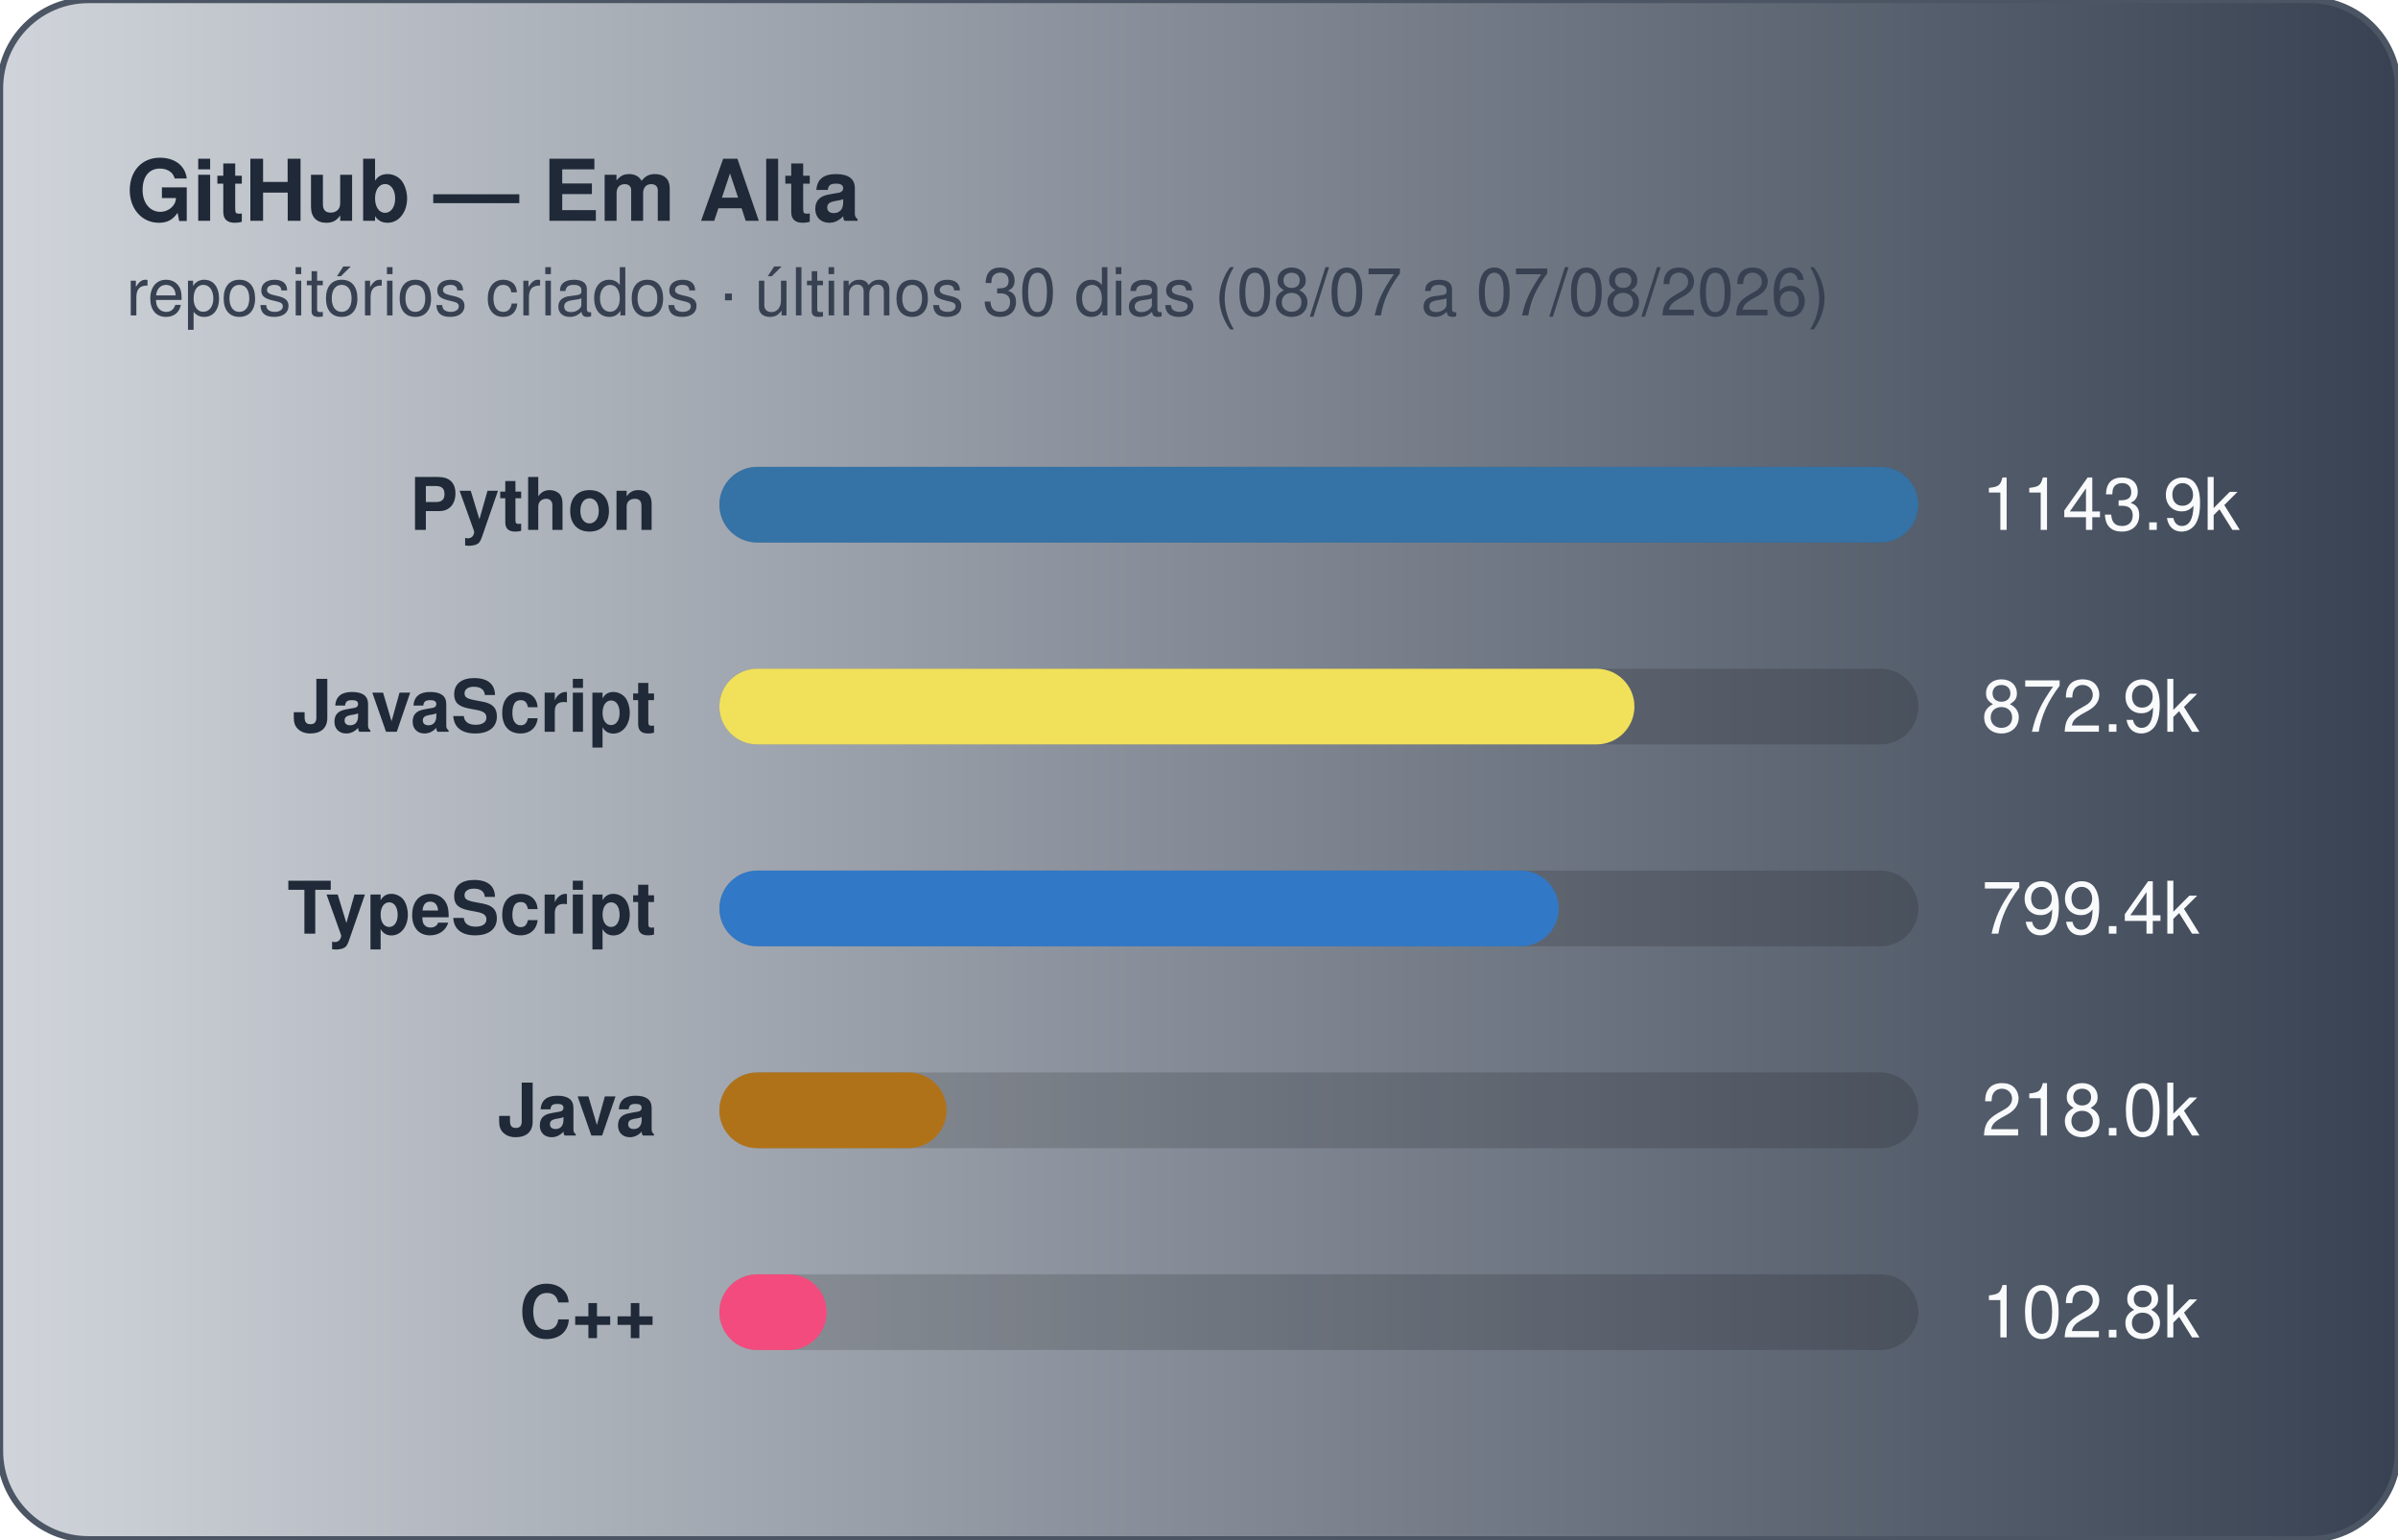
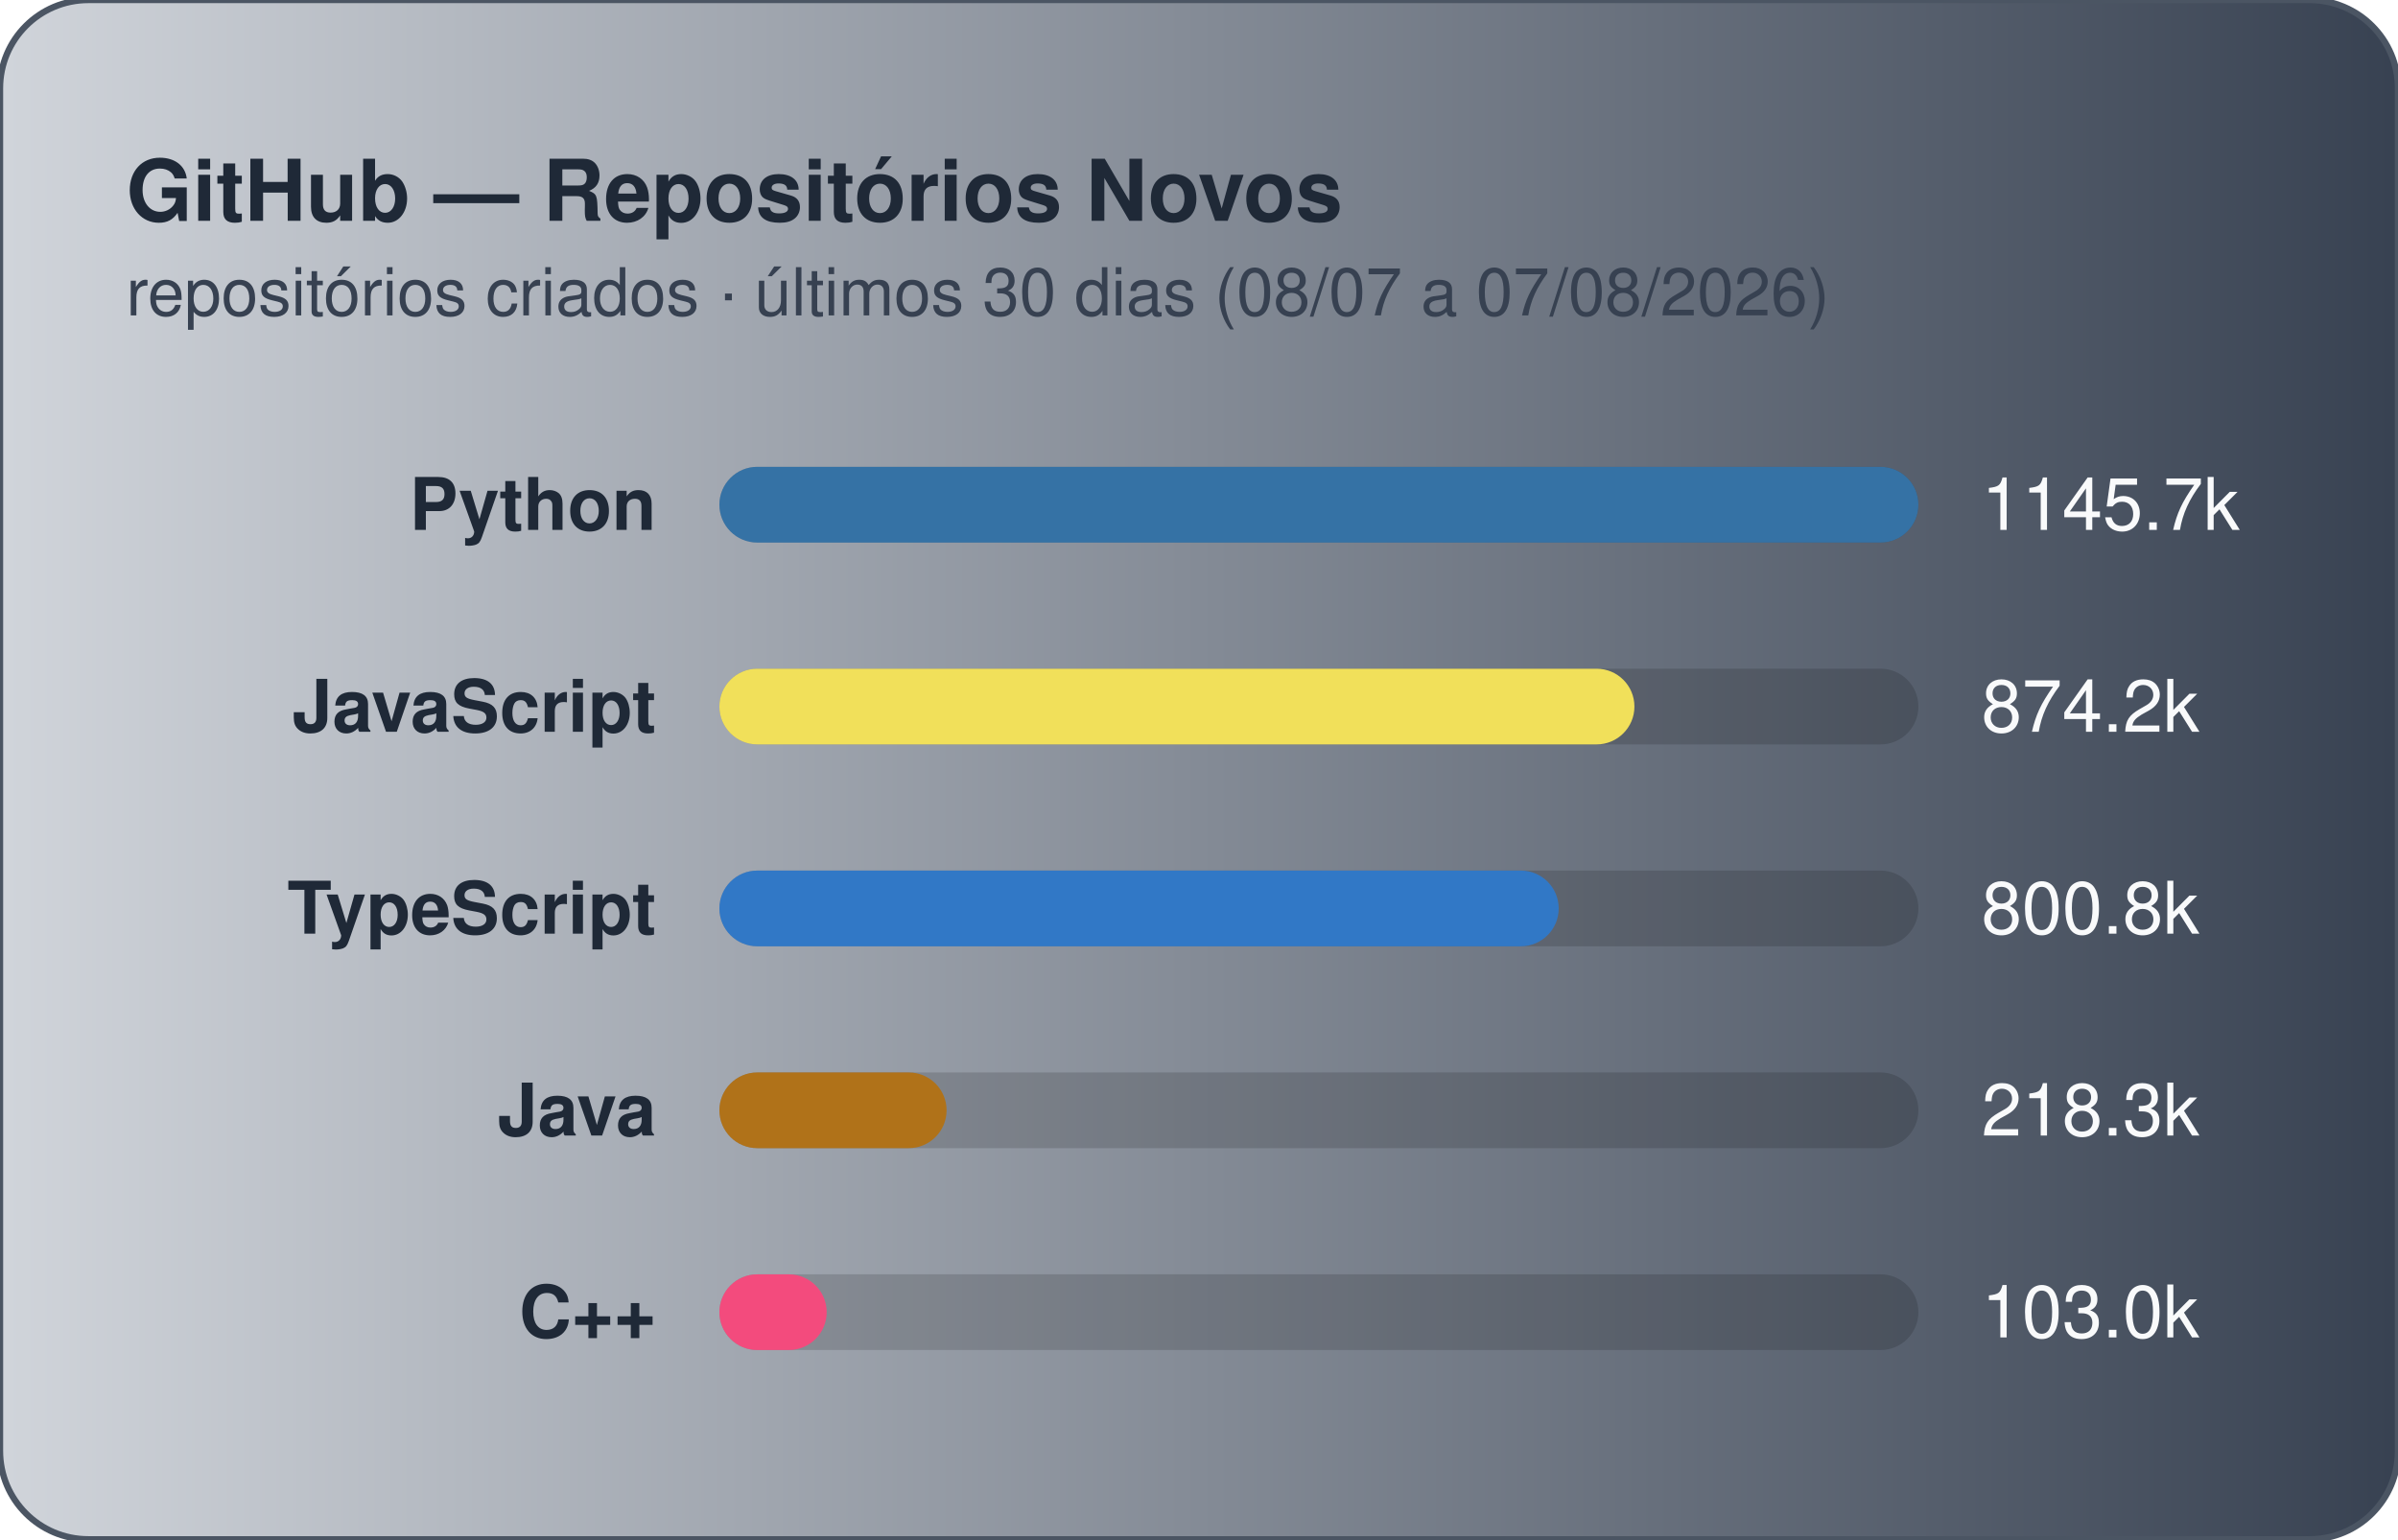
- <svg xmlns="http://www.w3.org/2000/svg" width="380" height="244" viewBox="0 0 380 244" role="img" aria-label="GitHub — Em Alta (repositórios criados)">
+ <svg xmlns="http://www.w3.org/2000/svg" width="380" height="244" viewBox="0 0 380 244" role="img" aria-label="GitHub — Repositórios Novos (repositórios criados)">
  <defs>
-     <linearGradient id="gradGithubRecent" x1="0%" y1="0%" x2="100%" y2="0%">
+     <linearGradient id="gradGithubNew" x1="0%" y1="0%" x2="100%" y2="0%">
      <stop offset="0%" stop-color="#D1D5DB" />
      <stop offset="100%" stop-color="#374151" />
    </linearGradient>
  </defs>
  <style>
    text { font-family: -apple-system, BlinkMacSystemFont, "Segoe UI", Helvetica, Arial, sans-serif; font-size: 11.5px; }
-     .card { fill: url(#gradGithubRecent); stroke: #4b5563; stroke-width: 1; }
+     .card { fill: url(#gradGithubNew); stroke: #4b5563; stroke-width: 1; }
    .title { fill: #1f2937; font-weight: 700; font-size: 13.5px; }
    .subtitle { fill: #374151; font-size: 10.5px; }
    .lbl { fill: #1f2937; font-weight: 600; }
    .val { fill: #f9fafb; }
    .track { fill: rgba(0,0,0,0.15); }
  </style>
  <rect x="0" y="0" width="380" height="244" rx="14" class="card" />
-   <text x="20" y="35" class="title">GitHub — Em Alta</text>
+   <text x="20" y="35" class="title">GitHub — Repositórios Novos</text>
  <text x="20" y="50" class="subtitle">repositórios criados · últimos 30 dias (08/07 a 07/08/2026)</text>
  <text x="104" y="84.0" text-anchor="end" class="lbl">Python</text>
  <rect x="114" y="74.0" width="190" height="12" rx="6" class="track" />
  <rect x="114" y="74.0" width="190" height="12" rx="6" fill="#3572A5" />
-   <text x="314" y="84.0" class="val">1143.9k</text>
+   <text x="314" y="84.0" class="val">1145.7k</text>
  <text x="104" y="116.0" text-anchor="end" class="lbl">JavaScript</text>
  <rect x="114" y="106.0" width="190" height="12" rx="6" class="track" />
  <rect x="114" y="106.0" width="145" height="12" rx="6" fill="#f1e05a" />
-   <text x="314" y="116.0" class="val">872.9k</text>
+   <text x="314" y="116.0" class="val">874.2k</text>
  <text x="104" y="148.0" text-anchor="end" class="lbl">TypeScript</text>
  <rect x="114" y="138.0" width="190" height="12" rx="6" class="track" />
  <rect x="114" y="138.0" width="133" height="12" rx="6" fill="#3178c6" />
-   <text x="314" y="148.0" class="val">799.4k</text>
+   <text x="314" y="148.0" class="val">800.8k</text>
  <text x="104" y="180.0" text-anchor="end" class="lbl">Java</text>
  <rect x="114" y="170.0" width="190" height="12" rx="6" class="track" />
  <rect x="114" y="170.0" width="36" height="12" rx="6" fill="#b07219" />
-   <text x="314" y="180.0" class="val">218.0k</text>
+   <text x="314" y="180.0" class="val">218.3k</text>
  <text x="104" y="212.0" text-anchor="end" class="lbl">C++</text>
  <rect x="114" y="202.0" width="190" height="12" rx="6" class="track" />
  <rect x="114" y="202.0" width="17" height="12" rx="6" fill="#f34b7d" />
-   <text x="314" y="212.0" class="val">102.8k</text>
+   <text x="314" y="212.0" class="val">103.0k</text>
</svg>
